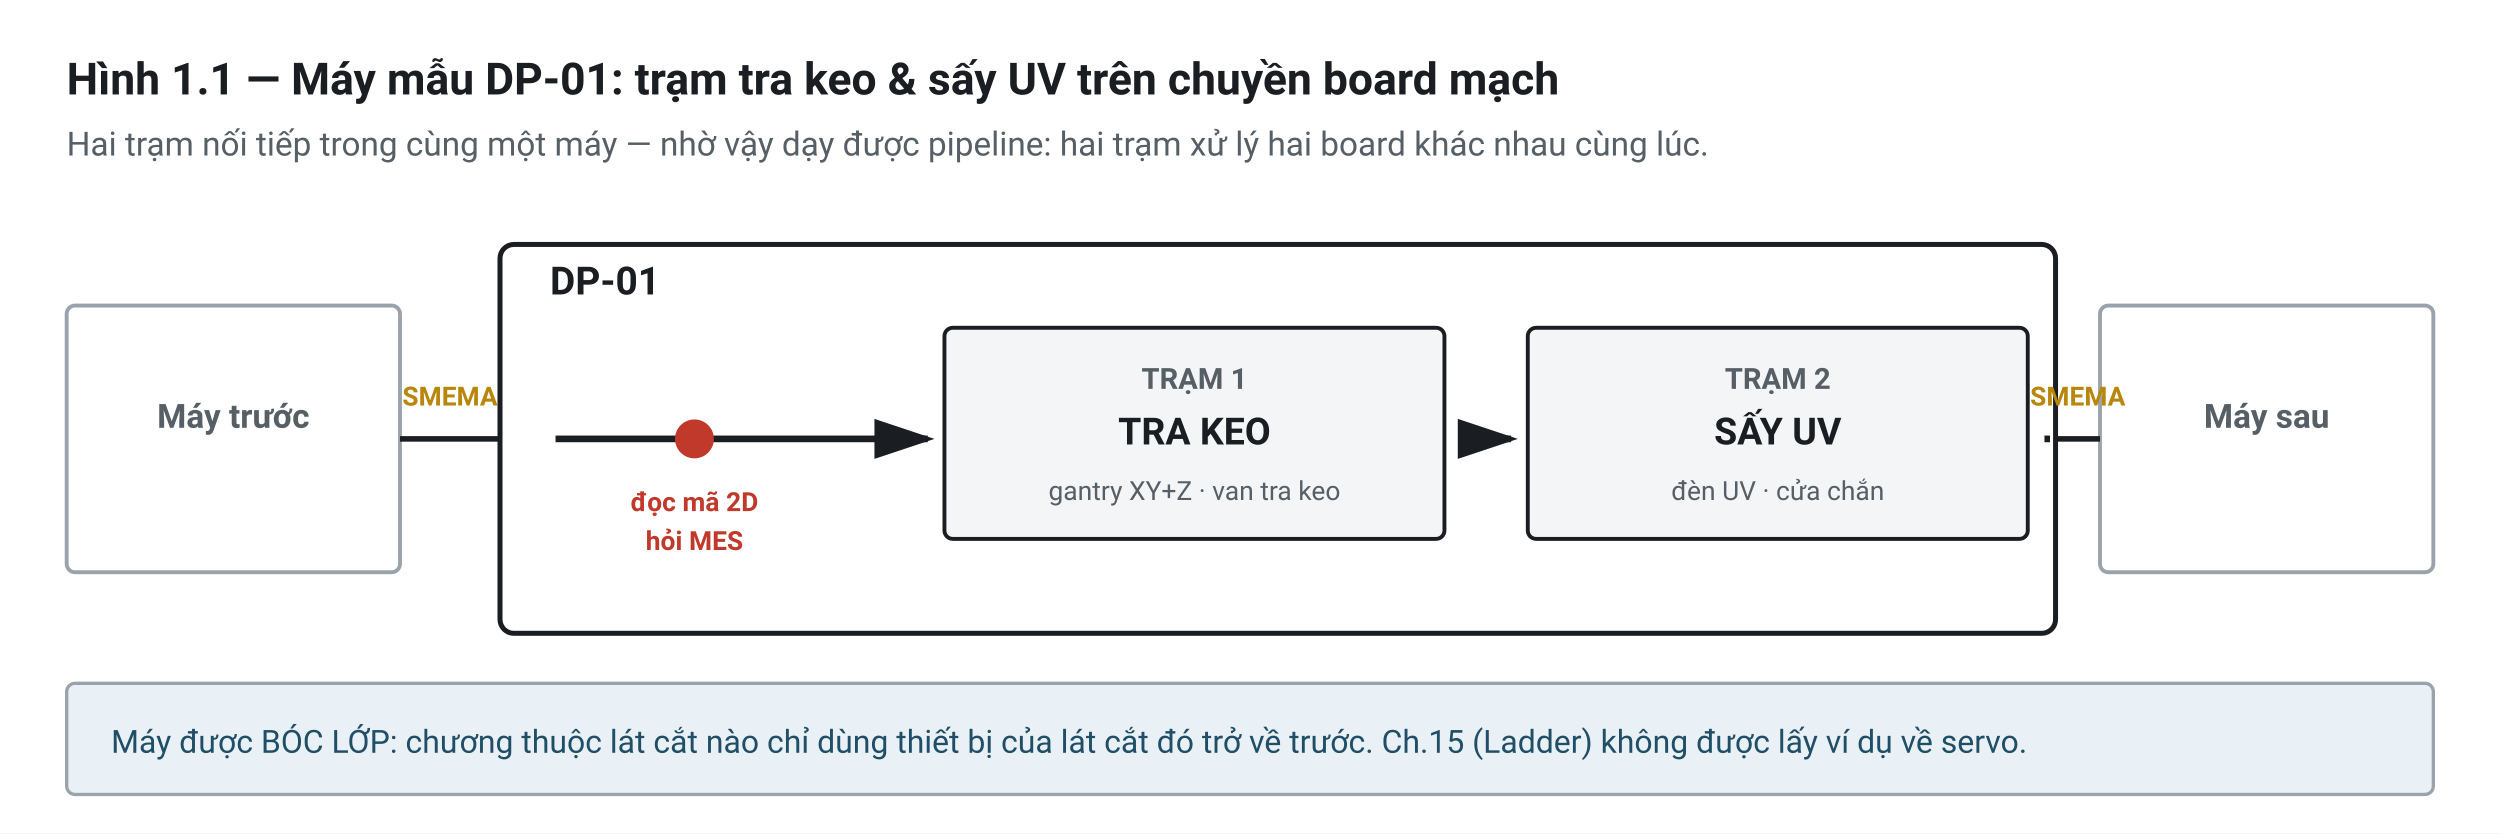
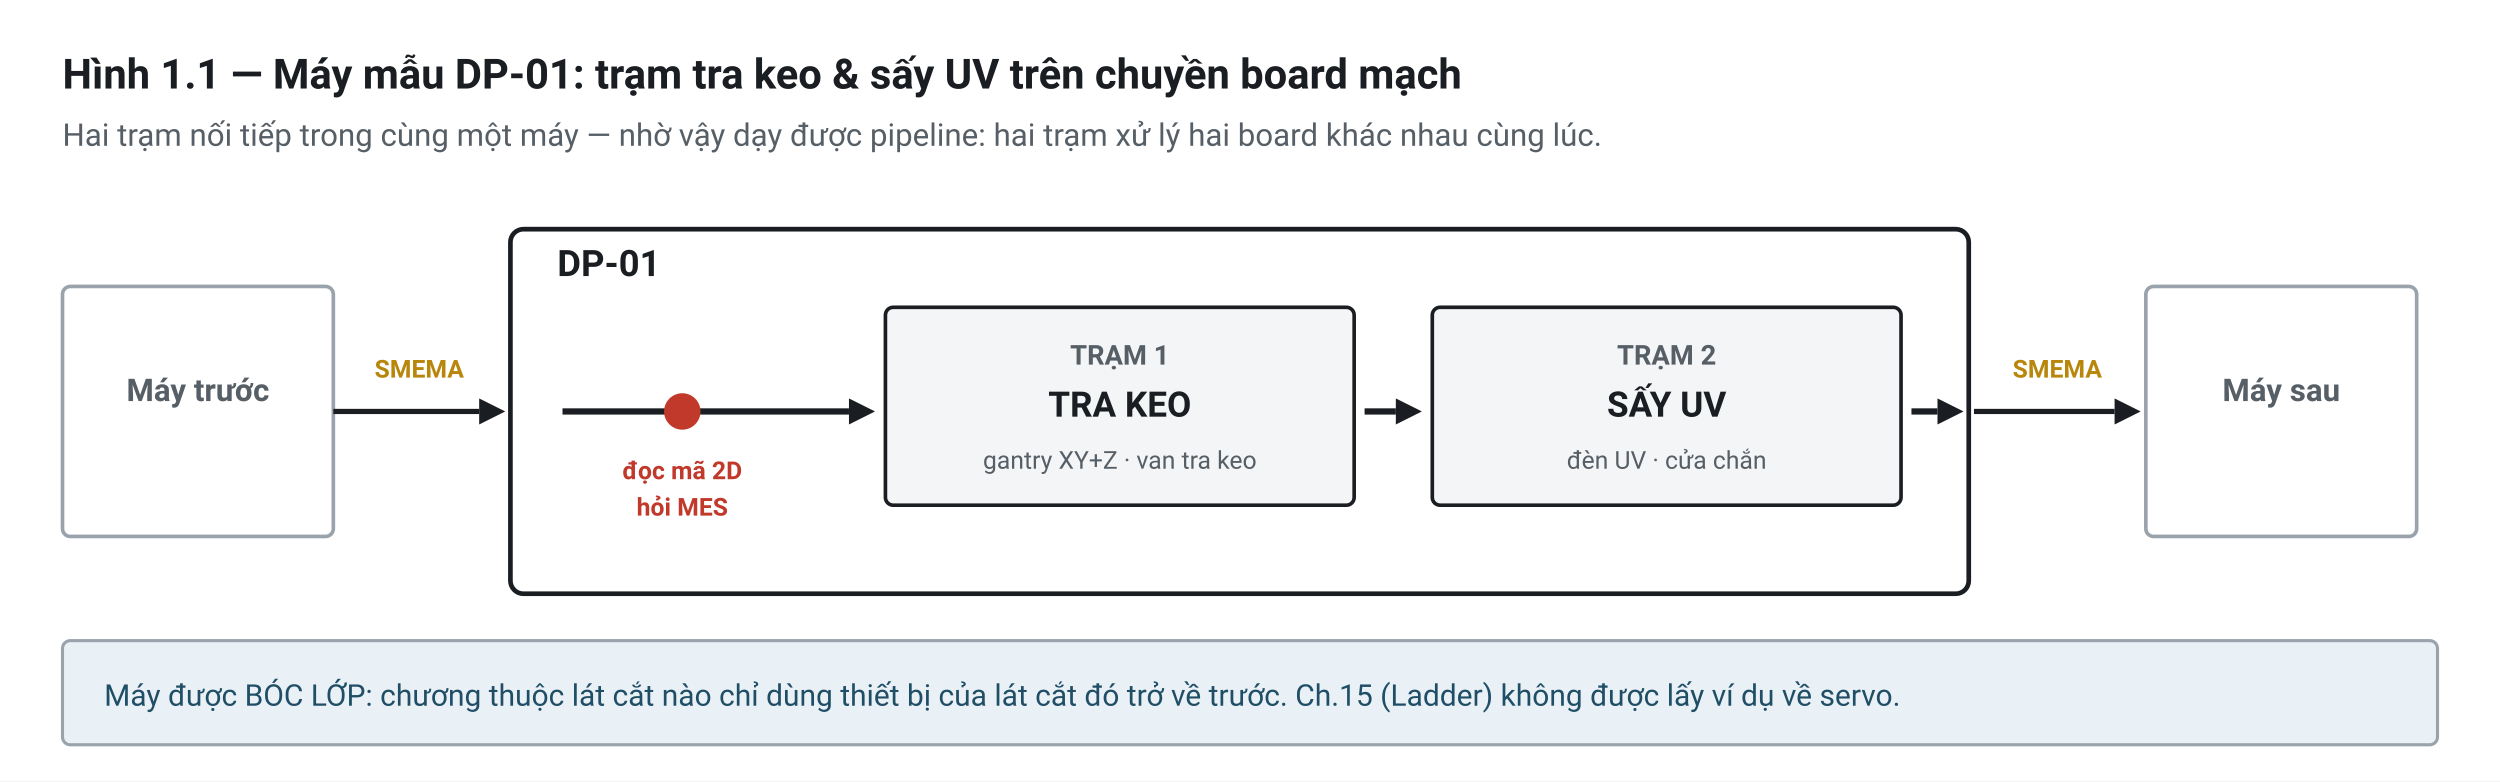
- <svg xmlns="http://www.w3.org/2000/svg" viewBox="0 0 900 300" width="900" height="300">
-   <rect width="900" height="300" fill="#FFFFFF" />
-   <defs>
-     <marker id="ar" markerWidth="9" markerHeight="9" refX="8" refY="3" orient="auto">
-       <path d="M0,0 L0,6 L9,3 z" fill="#1A1D21" />
-     </marker>
-     <marker id="arc" markerWidth="9" markerHeight="9" refX="8" refY="3" orient="auto">
-       <path d="M0,0 L0,6 L9,3 z" fill="#C0392B" />
-     </marker>
-   </defs>
+ <svg xmlns="http://www.w3.org/2000/svg" viewBox="0 0 960 300" width="960" height="300">
+   <rect width="960" height="300" fill="#FFFFFF" />
  <text x="24" y="34" font-family="Segoe UI,Roboto,Helvetica,Arial,sans-serif" font-size="16" font-weight="700" fill="#1A1D21" text-anchor="start">Hình 1.1 — Máy mẫu DP-01: trạm tra keo &amp; sấy UV trên chuyền board mạch</text>
  <text x="24" y="56" font-family="Segoe UI,Roboto,Helvetica,Arial,sans-serif" font-size="12" font-weight="400" fill="#565E66" text-anchor="start">Hai trạm nối tiếp trong cùng một máy — nhờ vậy dạy được pipeline: hai trạm xử lý hai board khác nhau cùng lúc.</text>
-   <rect x="24" y="110" width="120" height="96" rx="3" fill="#FFFFFF" stroke="#9AA3AB" stroke-width="1.4" />
-   <text x="84" y="154" font-family="Segoe UI,Roboto,Helvetica,Arial,sans-serif" font-size="12" font-weight="600" fill="#565E66" text-anchor="middle">Máy trước</text>
-   <rect x="180" y="88" width="560" height="140" rx="5" fill="#FFFFFF" stroke="#1A1D21" stroke-width="1.8" />
-   <text x="198" y="106" font-family="Segoe UI,Roboto,Helvetica,Arial,sans-serif" font-size="14" font-weight="700" fill="#1A1D21" text-anchor="start">DP-01</text>
-   <rect x="756" y="110" width="120" height="96" rx="3" fill="#FFFFFF" stroke="#9AA3AB" stroke-width="1.4" />
-   <text x="816" y="154" font-family="Segoe UI,Roboto,Helvetica,Arial,sans-serif" font-size="12" font-weight="600" fill="#565E66" text-anchor="middle">Máy sau</text>
-   <line x1="144" y1="158" x2="180" y2="158" stroke="#1A1D21" stroke-width="2" />
-   <line x1="740" y1="158" x2="756" y2="158" stroke="#1A1D21" stroke-width="2" />
-   <text x="162" y="146" font-family="Segoe UI,Roboto,Helvetica,Arial,sans-serif" font-size="9.5" font-weight="700" fill="#B8860B" text-anchor="middle">SMEMA</text>
-   <text x="748" y="146" font-family="Segoe UI,Roboto,Helvetica,Arial,sans-serif" font-size="9.5" font-weight="700" fill="#B8860B" text-anchor="middle">SMEMA</text>
+   <rect x="24" y="110" width="104" height="96" rx="3" fill="#FFFFFF" stroke="#9AA3AB" stroke-width="1.4" />
+   <text x="76" y="154" font-family="Segoe UI,Roboto,Helvetica,Arial,sans-serif" font-size="12" font-weight="600" fill="#565E66" text-anchor="middle">Máy trước</text>
+   <rect x="196" y="88" width="560" height="140" rx="5" fill="#FFFFFF" stroke="#1A1D21" stroke-width="1.8" />
+   <text x="214" y="106" font-family="Segoe UI,Roboto,Helvetica,Arial,sans-serif" font-size="14" font-weight="700" fill="#1A1D21" text-anchor="start">DP-01</text>
+   <rect x="824" y="110" width="104" height="96" rx="3" fill="#FFFFFF" stroke="#9AA3AB" stroke-width="1.4" />
+   <text x="876" y="154" font-family="Segoe UI,Roboto,Helvetica,Arial,sans-serif" font-size="12" font-weight="600" fill="#565E66" text-anchor="middle">Máy sau</text>
+   <line x1="128" y1="158" x2="184" y2="158" stroke="#1A1D21" stroke-width="2" />
+   <polygon points="194.0,158.0 184.0,163.0 184.0,153.0" fill="#1A1D21" />
+   <line x1="758" y1="158" x2="812" y2="158" stroke="#1A1D21" stroke-width="2" />
+   <polygon points="822.0,158.0 812.0,163.0 812.0,153.0" fill="#1A1D21" />
+   <text x="161" y="145" font-family="Segoe UI,Roboto,Helvetica,Arial,sans-serif" font-size="9.5" font-weight="700" fill="#B8860B" text-anchor="middle">SMEMA</text>
+   <text x="790" y="145" font-family="Segoe UI,Roboto,Helvetica,Arial,sans-serif" font-size="9.5" font-weight="700" fill="#B8860B" text-anchor="middle">SMEMA</text>
  <rect x="340" y="118" width="180" height="76" rx="3" fill="#F4F5F7" stroke="#1A1D21" stroke-width="1.4" />
  <text x="430" y="140" font-family="Segoe UI,Roboto,Helvetica,Arial,sans-serif" font-size="10.5" font-weight="600" fill="#565E66" text-anchor="middle">TRẠM 1</text>
  <text x="430" y="160" font-family="Segoe UI,Roboto,Helvetica,Arial,sans-serif" font-size="13.5" font-weight="700" fill="#1A1D21" text-anchor="middle">TRA KEO</text>
  <text x="430" y="180" font-family="Segoe UI,Roboto,Helvetica,Arial,sans-serif" font-size="9.5" font-weight="400" fill="#565E66" text-anchor="middle">gantry XY+Z · van tra keo</text>
  <rect x="550" y="118" width="180" height="76" rx="3" fill="#F4F5F7" stroke="#1A1D21" stroke-width="1.4" />
  <text x="640" y="140" font-family="Segoe UI,Roboto,Helvetica,Arial,sans-serif" font-size="10.5" font-weight="600" fill="#565E66" text-anchor="middle">TRẠM 2</text>
  <text x="640" y="160" font-family="Segoe UI,Roboto,Helvetica,Arial,sans-serif" font-size="13.5" font-weight="700" fill="#1A1D21" text-anchor="middle">SẤY UV</text>
  <text x="640" y="180" font-family="Segoe UI,Roboto,Helvetica,Arial,sans-serif" font-size="9.5" font-weight="400" fill="#565E66" text-anchor="middle">đèn UV · cửa chắn</text>
-   <line x1="200" y1="158" x2="334" y2="158" stroke="#1A1D21" stroke-width="2.4" marker-end="url(#ar)" />
-   <line x1="526" y1="158" x2="544" y2="158" stroke="#1A1D21" stroke-width="2.4" marker-end="url(#ar)" />
-   <line x1="736" y1="158" x2="738" y2="158" stroke="#1A1D21" stroke-width="2.4" />
-   <circle cx="250" cy="158" r="7" fill="#C0392B" />
-   <text x="250" y="184" font-family="Segoe UI,Roboto,Helvetica,Arial,sans-serif" font-size="9.5" font-weight="600" fill="#C0392B" text-anchor="middle">đọc mã 2D</text>
-   <text x="250" y="198" font-family="Segoe UI,Roboto,Helvetica,Arial,sans-serif" font-size="9.5" font-weight="600" fill="#C0392B" text-anchor="middle">hỏi MES</text>
-   <rect x="24" y="246" width="852" height="40" rx="3" fill="#EAF1F6" stroke="#9AA3AB" stroke-width="1.2" />
+   <line x1="216" y1="158" x2="326" y2="158" stroke="#1A1D21" stroke-width="2.4" />
+   <polygon points="336.0,158.0 326.0,163.0 326.0,153.0" fill="#1A1D21" />
+   <line x1="524" y1="158" x2="536" y2="158" stroke="#1A1D21" stroke-width="2.4" />
+   <polygon points="546.0,158.0 536.0,163.0 536.0,153.0" fill="#1A1D21" />
+   <line x1="734" y1="158" x2="744" y2="158" stroke="#1A1D21" stroke-width="2.4" />
+   <polygon points="754.0,158.0 744.0,163.0 744.0,153.0" fill="#1A1D21" />
+   <circle cx="262" cy="158" r="7" fill="#C0392B" />
+   <text x="262" y="184" font-family="Segoe UI,Roboto,Helvetica,Arial,sans-serif" font-size="9.5" font-weight="600" fill="#C0392B" text-anchor="middle">đọc mã 2D</text>
+   <text x="262" y="198" font-family="Segoe UI,Roboto,Helvetica,Arial,sans-serif" font-size="9.5" font-weight="600" fill="#C0392B" text-anchor="middle">hỏi MES</text>
+   <rect x="24" y="246" width="912" height="40" rx="3" fill="#EAF1F6" stroke="#9AA3AB" stroke-width="1.2" />
  <text x="40" y="271" font-family="Segoe UI,Roboto,Helvetica,Arial,sans-serif" font-size="11.5" font-weight="400" fill="#1F4E66" text-anchor="start">Máy được BÓC LỚP: chương thuộc lát cắt nào chỉ dùng thiết bị của lát cắt đó trở về trước. Ch.15 (Ladder) không được lấy ví dụ về servo.</text>
</svg>
